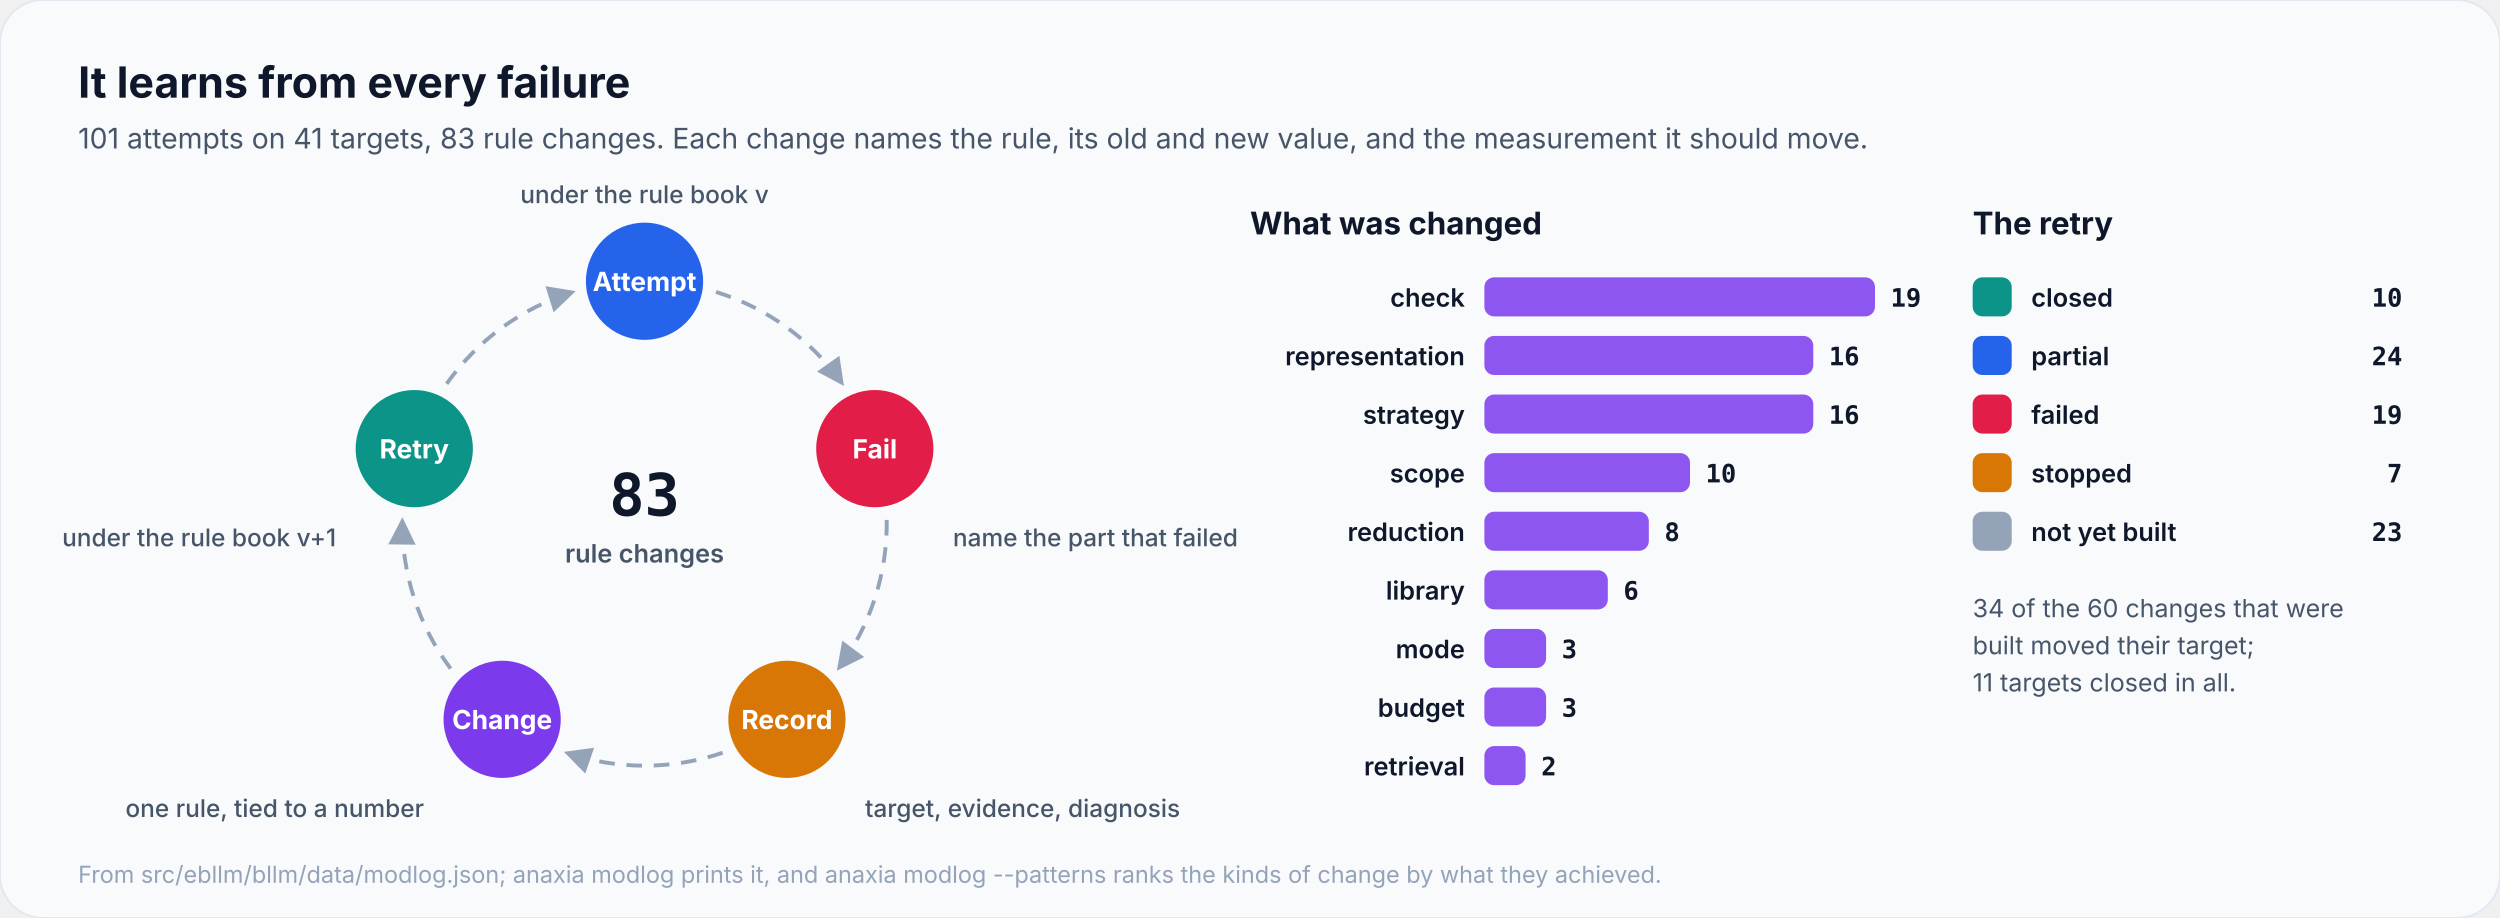
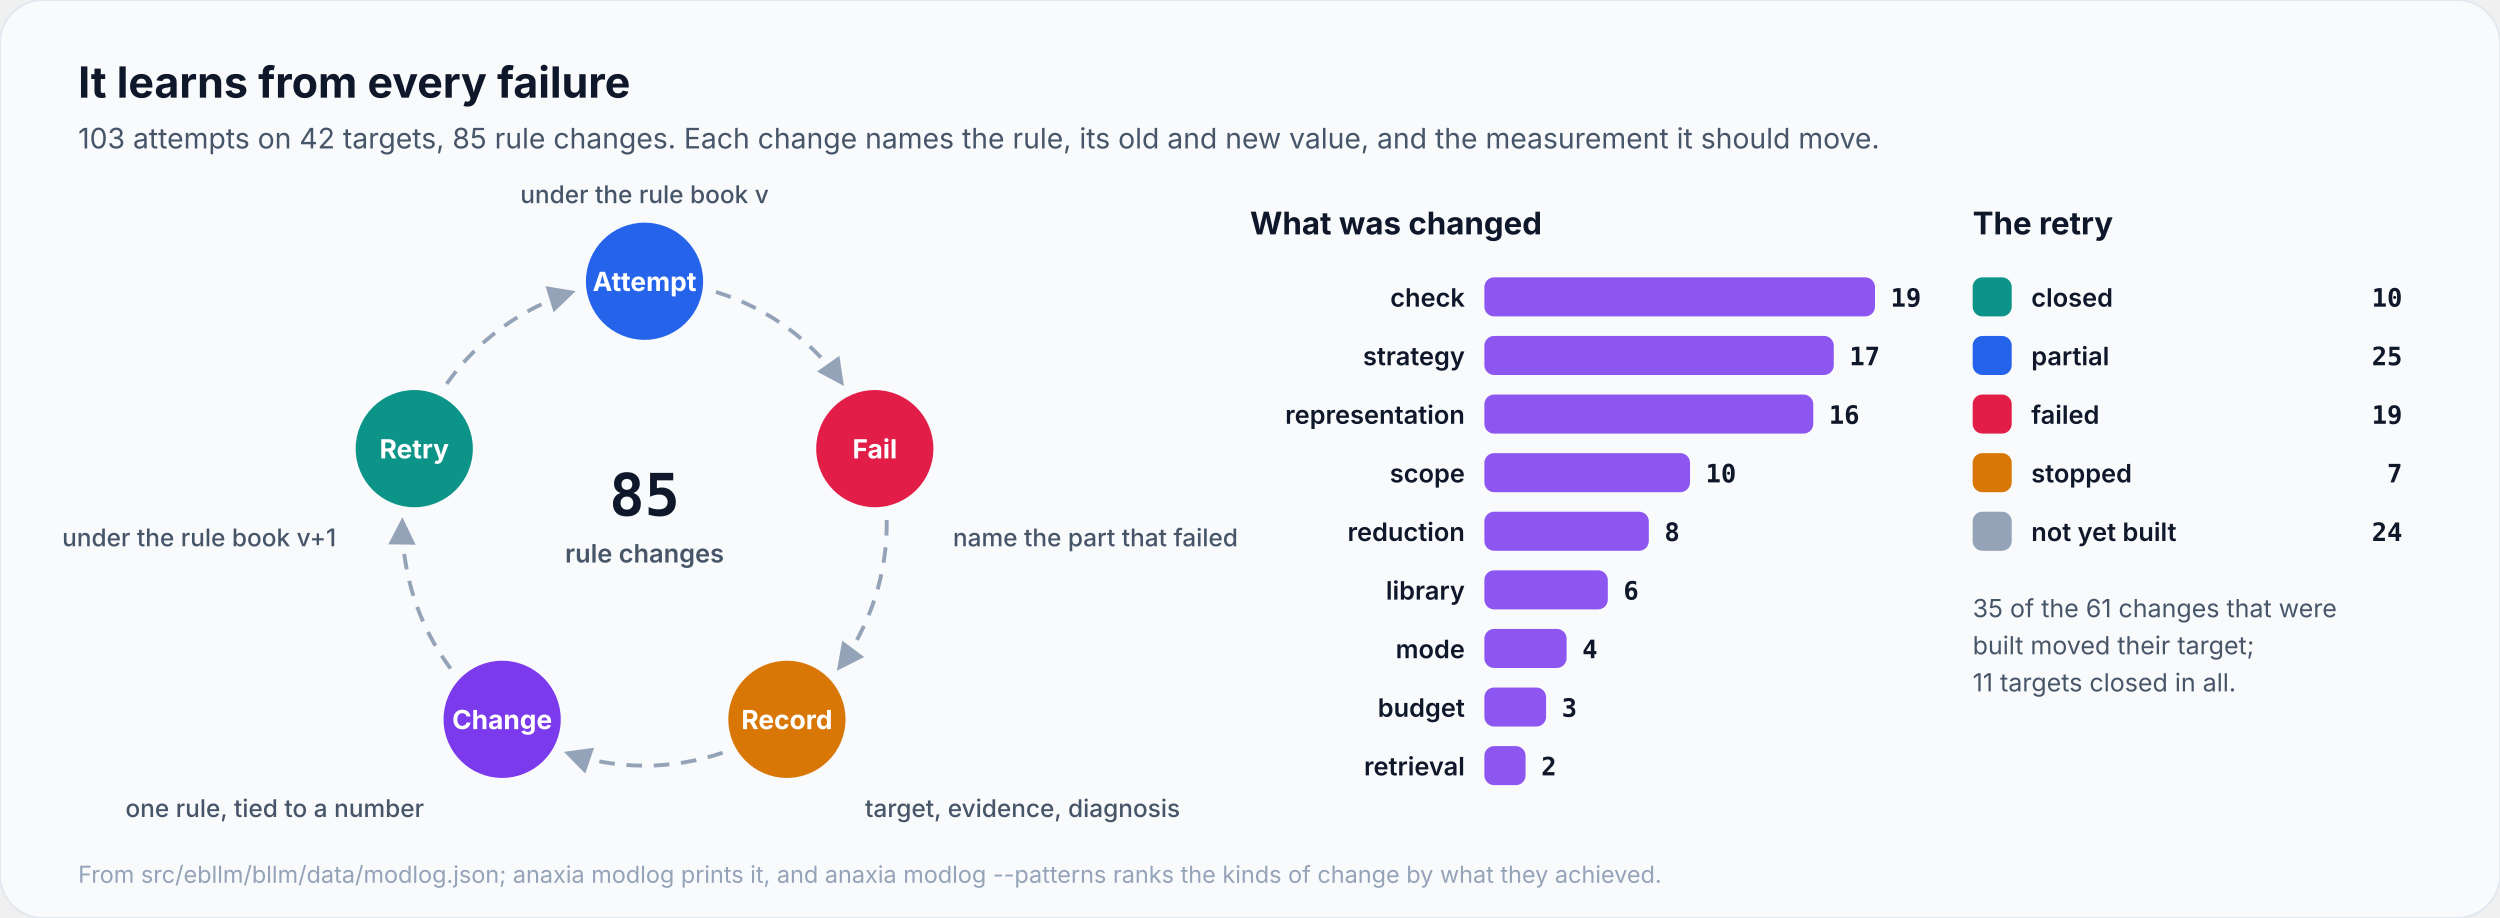
<svg xmlns="http://www.w3.org/2000/svg" viewBox="0 0 1280 470" width="1280" height="470" role="img" aria-label="The learn-from-failure loop of Anaxia and what its changes did">
  <style>@keyframes flow{to{stroke-dashoffset:-28}}@keyframes pulse{0%,100%{transform:scale(1)}50%{transform:scale(1.12)}}@keyframes rise{from{transform:scaleX(0)}to{transform:scaleX(1)}}[marker-end]{stroke-dasharray:8 6;animation:flow 1.4s linear infinite}.pulse{transform-box:fill-box;transform-origin:center;animation:pulse 2.4s ease-in-out infinite}.rise{transform-box:fill-box;transform-origin:left;animation:rise 1.8s cubic-bezier(.2,.8,.2,1) both}@keyframes draw{from{stroke-dashoffset:1}to{stroke-dashoffset:0}}.draw{stroke-dasharray:1;stroke-dashoffset:1;animation:draw 1.1s cubic-bezier(.4,0,.2,1) forwards}@keyframes orbit{to{transform:rotate(360deg)}}.orbit{transform-box:fill-box;transform-origin:center;animation:orbit 12s linear infinite}@keyframes grow{from{transform:scaleY(0)}to{transform:scaleY(1)}}.grow{transform-box:fill-box;transform-origin:bottom;animation:grow 1.6s cubic-bezier(.2,.8,.2,1) both}@keyframes fade{from{opacity:0;transform:translateY(10px)}to{opacity:1;transform:none}}.fade{animation:fade .9s cubic-bezier(.2,.8,.2,1) both}@keyframes ping{0%{opacity:.7;transform:scale(1)}100%{opacity:0;transform:scale(2.6)}}.ping{transform-box:fill-box;transform-origin:center;animation:ping 2.2s cubic-bezier(0,0,.2,1) infinite}@keyframes sweep{0%,55%{transform:translateX(-100%)}100%{transform:translateX(100%)}}.sweep{transform-box:fill-box;animation:sweep 7s ease-in-out infinite}@keyframes march{to{stroke-dashoffset:-24}}.march{stroke-dasharray:3 9;animation:march 2s linear infinite}</style>
  <style>@media (prefers-reduced-motion:reduce){*{animation:none!important}.draw{stroke-dashoffset:0!important}.ping,.sweep{display:none}}</style>
  <defs>
    <marker id="ar" viewBox="0 0 10 10" refX="9" refY="5" markerWidth="7" markerHeight="7" orient="auto-start-reverse">
      <path d="M0,0 L10,5 L0,10 z" fill="#94a3b8" />
    </marker>
  </defs>
  <rect width="1280" height="470" rx="22" fill="#f8fafc" stroke="#e2e8f0" />
  <text x="40.0" y="50.0" font-family="Inter, 'Segoe UI', Roboto, Helvetica, Arial, sans-serif" font-size="22" font-weight="700" fill="#0f172a" text-anchor="start">It learns from every failure</text>
-   <text x="40.0" y="76.0" font-family="Inter, 'Segoe UI', Roboto, Helvetica, Arial, sans-serif" font-size="14.5" font-weight="400" fill="#475569" text-anchor="start">101 attempts on 41 targets, 83 rule changes. Each change names the rule, its old and new value, and the measurement it should move.</text>
+   <text x="40.0" y="76.0" font-family="Inter, 'Segoe UI', Roboto, Helvetica, Arial, sans-serif" font-size="14.5" font-weight="400" fill="#475569" text-anchor="start">103 attempts on 42 targets, 85 rule changes. Each change names the rule, its old and new value, and the measurement it should move.</text>
  <path d="M366.6,149.5 A124,124 0 0 1 431.3,196.5" fill="none" stroke="#94a3b8" stroke-width="2" marker-end="url(#ar)" />
  <path d="M454.0,266.2 A124,124 0 0 1 429.3,342.3" fill="none" stroke="#94a3b8" stroke-width="2" marker-end="url(#ar)" />
  <path d="M370.0,385.4 A124,124 0 0 1 290.0,385.4" fill="none" stroke="#94a3b8" stroke-width="2" marker-end="url(#ar)" />
  <path d="M230.7,342.3 A124,124 0 0 1 206.0,266.2" fill="none" stroke="#94a3b8" stroke-width="2" marker-end="url(#ar)" />
  <path d="M228.7,196.5 A124,124 0 0 1 293.4,149.5" fill="none" stroke="#94a3b8" stroke-width="2" marker-end="url(#ar)" />
  <circle class="pulse" cx="330.0" cy="144.0" r="30" fill="#2563eb" style="animation-delay:0.00s" />
  <text x="330.0" y="149.0" font-family="Inter, 'Segoe UI', Roboto, Helvetica, Arial, sans-serif" font-size="13.5" font-weight="700" fill="#ffffff" text-anchor="middle">Attempt</text>
  <text x="330.0" y="104.0" font-family="Inter, 'Segoe UI', Roboto, Helvetica, Arial, sans-serif" font-size="12.5" font-weight="500" fill="#475569" text-anchor="middle">under the rule book v</text>
  <circle class="pulse" cx="447.9" cy="229.7" r="30" fill="#e11d48" style="animation-delay:0.48s" />
  <text x="447.9" y="234.7" font-family="Inter, 'Segoe UI', Roboto, Helvetica, Arial, sans-serif" font-size="13.5" font-weight="700" fill="#ffffff" text-anchor="middle">Fail</text>
  <text x="487.9" y="279.7" font-family="Inter, 'Segoe UI', Roboto, Helvetica, Arial, sans-serif" font-size="12.5" font-weight="500" fill="#475569" text-anchor="start">name the part that failed</text>
  <circle class="pulse" cx="402.9" cy="368.3" r="30" fill="#d97706" style="animation-delay:0.96s" />
  <text x="402.9" y="373.3" font-family="Inter, 'Segoe UI', Roboto, Helvetica, Arial, sans-serif" font-size="13.5" font-weight="700" fill="#ffffff" text-anchor="middle">Record</text>
  <text x="442.9" y="418.3" font-family="Inter, 'Segoe UI', Roboto, Helvetica, Arial, sans-serif" font-size="12.5" font-weight="500" fill="#475569" text-anchor="start">target, evidence, diagnosis</text>
  <circle class="pulse" cx="257.1" cy="368.3" r="30" fill="#7c3aed" style="animation-delay:1.44s" />
  <text x="257.1" y="373.3" font-family="Inter, 'Segoe UI', Roboto, Helvetica, Arial, sans-serif" font-size="13.5" font-weight="700" fill="#ffffff" text-anchor="middle">Change</text>
  <text x="217.1" y="418.3" font-family="Inter, 'Segoe UI', Roboto, Helvetica, Arial, sans-serif" font-size="12.5" font-weight="500" fill="#475569" text-anchor="end">one rule, tied to a number</text>
  <circle class="pulse" cx="212.1" cy="229.7" r="30" fill="#0d9488" style="animation-delay:1.92s" />
  <text x="212.1" y="234.7" font-family="Inter, 'Segoe UI', Roboto, Helvetica, Arial, sans-serif" font-size="13.5" font-weight="700" fill="#ffffff" text-anchor="middle">Retry</text>
  <text x="172.1" y="279.7" font-family="Inter, 'Segoe UI', Roboto, Helvetica, Arial, sans-serif" font-size="12.5" font-weight="500" fill="#475569" text-anchor="end">under the rule book v+1</text>
-   <text x="330.0" y="264.0" font-family="'JetBrains Mono', 'SFMono-Regular', Menlo, Consolas, monospace" font-size="30" font-weight="700" fill="#0f172a" text-anchor="middle">83</text>
+   <text x="330.0" y="264.0" font-family="'JetBrains Mono', 'SFMono-Regular', Menlo, Consolas, monospace" font-size="30" font-weight="700" fill="#0f172a" text-anchor="middle">85</text>
  <text x="330.0" y="288.0" font-family="Inter, 'Segoe UI', Roboto, Helvetica, Arial, sans-serif" font-size="13" font-weight="600" fill="#475569" text-anchor="middle">rule changes</text>
  <text x="640.0" y="120.0" font-family="Inter, 'Segoe UI', Roboto, Helvetica, Arial, sans-serif" font-size="16" font-weight="700" fill="#0f172a" text-anchor="start">What was changed</text>
  <text x="750.0" y="157.0" font-family="Inter, 'Segoe UI', Roboto, Helvetica, Arial, sans-serif" font-size="13" font-weight="600" fill="#0f172a" text-anchor="end">check</text>
  <rect class="rise" x="760" y="142" width="200.0" height="20" rx="5" fill="#7c3aed" fill-opacity="0.85" style="animation-delay:0.00s" />
  <text x="968.0" y="157.0" font-family="'JetBrains Mono', 'SFMono-Regular', Menlo, Consolas, monospace" font-size="13" font-weight="700" fill="#0f172a" text-anchor="start">19</text>
-   <text x="750.0" y="187.0" font-family="Inter, 'Segoe UI', Roboto, Helvetica, Arial, sans-serif" font-size="13" font-weight="600" fill="#0f172a" text-anchor="end">representation</text>
-   <rect class="rise" x="760" y="172" width="168.4" height="20" rx="5" fill="#7c3aed" fill-opacity="0.85" style="animation-delay:0.12s" />
-   <text x="936.4" y="187.0" font-family="'JetBrains Mono', 'SFMono-Regular', Menlo, Consolas, monospace" font-size="13" font-weight="700" fill="#0f172a" text-anchor="start">16</text>
-   <text x="750.0" y="217.0" font-family="Inter, 'Segoe UI', Roboto, Helvetica, Arial, sans-serif" font-size="13" font-weight="600" fill="#0f172a" text-anchor="end">strategy</text>
+   <text x="750.0" y="187.0" font-family="Inter, 'Segoe UI', Roboto, Helvetica, Arial, sans-serif" font-size="13" font-weight="600" fill="#0f172a" text-anchor="end">strategy</text>
+   <rect class="rise" x="760" y="172" width="178.9" height="20" rx="5" fill="#7c3aed" fill-opacity="0.85" style="animation-delay:0.12s" />
+   <text x="946.9" y="187.0" font-family="'JetBrains Mono', 'SFMono-Regular', Menlo, Consolas, monospace" font-size="13" font-weight="700" fill="#0f172a" text-anchor="start">17</text>
+   <text x="750.0" y="217.0" font-family="Inter, 'Segoe UI', Roboto, Helvetica, Arial, sans-serif" font-size="13" font-weight="600" fill="#0f172a" text-anchor="end">representation</text>
  <rect class="rise" x="760" y="202" width="168.4" height="20" rx="5" fill="#7c3aed" fill-opacity="0.85" style="animation-delay:0.24s" />
  <text x="936.4" y="217.0" font-family="'JetBrains Mono', 'SFMono-Regular', Menlo, Consolas, monospace" font-size="13" font-weight="700" fill="#0f172a" text-anchor="start">16</text>
  <text x="750.0" y="247.0" font-family="Inter, 'Segoe UI', Roboto, Helvetica, Arial, sans-serif" font-size="13" font-weight="600" fill="#0f172a" text-anchor="end">scope</text>
  <rect class="rise" x="760" y="232" width="105.3" height="20" rx="5" fill="#7c3aed" fill-opacity="0.85" style="animation-delay:0.36s" />
  <text x="873.3" y="247.0" font-family="'JetBrains Mono', 'SFMono-Regular', Menlo, Consolas, monospace" font-size="13" font-weight="700" fill="#0f172a" text-anchor="start">10</text>
  <text x="750.0" y="277.0" font-family="Inter, 'Segoe UI', Roboto, Helvetica, Arial, sans-serif" font-size="13" font-weight="600" fill="#0f172a" text-anchor="end">reduction</text>
  <rect class="rise" x="760" y="262" width="84.2" height="20" rx="5" fill="#7c3aed" fill-opacity="0.85" style="animation-delay:0.48s" />
  <text x="852.2" y="277.0" font-family="'JetBrains Mono', 'SFMono-Regular', Menlo, Consolas, monospace" font-size="13" font-weight="700" fill="#0f172a" text-anchor="start">8</text>
  <text x="750.0" y="307.0" font-family="Inter, 'Segoe UI', Roboto, Helvetica, Arial, sans-serif" font-size="13" font-weight="600" fill="#0f172a" text-anchor="end">library</text>
  <rect class="rise" x="760" y="292" width="63.2" height="20" rx="5" fill="#7c3aed" fill-opacity="0.85" style="animation-delay:0.60s" />
  <text x="831.2" y="307.0" font-family="'JetBrains Mono', 'SFMono-Regular', Menlo, Consolas, monospace" font-size="13" font-weight="700" fill="#0f172a" text-anchor="start">6</text>
  <text x="750.0" y="337.0" font-family="Inter, 'Segoe UI', Roboto, Helvetica, Arial, sans-serif" font-size="13" font-weight="600" fill="#0f172a" text-anchor="end">mode</text>
-   <rect class="rise" x="760" y="322" width="31.6" height="20" rx="5" fill="#7c3aed" fill-opacity="0.85" style="animation-delay:0.72s" />
-   <text x="799.6" y="337.0" font-family="'JetBrains Mono', 'SFMono-Regular', Menlo, Consolas, monospace" font-size="13" font-weight="700" fill="#0f172a" text-anchor="start">3</text>
+   <rect class="rise" x="760" y="322" width="42.1" height="20" rx="5" fill="#7c3aed" fill-opacity="0.85" style="animation-delay:0.72s" />
+   <text x="810.1" y="337.0" font-family="'JetBrains Mono', 'SFMono-Regular', Menlo, Consolas, monospace" font-size="13" font-weight="700" fill="#0f172a" text-anchor="start">4</text>
  <text x="750.0" y="367.0" font-family="Inter, 'Segoe UI', Roboto, Helvetica, Arial, sans-serif" font-size="13" font-weight="600" fill="#0f172a" text-anchor="end">budget</text>
  <rect class="rise" x="760" y="352" width="31.6" height="20" rx="5" fill="#7c3aed" fill-opacity="0.85" style="animation-delay:0.84s" />
  <text x="799.6" y="367.0" font-family="'JetBrains Mono', 'SFMono-Regular', Menlo, Consolas, monospace" font-size="13" font-weight="700" fill="#0f172a" text-anchor="start">3</text>
  <text x="750.0" y="397.0" font-family="Inter, 'Segoe UI', Roboto, Helvetica, Arial, sans-serif" font-size="13" font-weight="600" fill="#0f172a" text-anchor="end">retrieval</text>
  <rect class="rise" x="760" y="382" width="21.1" height="20" rx="5" fill="#7c3aed" fill-opacity="0.85" style="animation-delay:0.96s" />
  <text x="789.1" y="397.0" font-family="'JetBrains Mono', 'SFMono-Regular', Menlo, Consolas, monospace" font-size="13" font-weight="700" fill="#0f172a" text-anchor="start">2</text>
  <text x="1010.0" y="120.0" font-family="Inter, 'Segoe UI', Roboto, Helvetica, Arial, sans-serif" font-size="16" font-weight="700" fill="#0f172a" text-anchor="start">The retry</text>
  <rect x="1010" y="142" width="20" height="20" rx="5" fill="#0d9488" />
  <text x="1040.0" y="157.0" font-family="Inter, 'Segoe UI', Roboto, Helvetica, Arial, sans-serif" font-size="13" font-weight="600" fill="#0f172a" text-anchor="start">closed</text>
  <text x="1230.0" y="157.0" font-family="'JetBrains Mono', 'SFMono-Regular', Menlo, Consolas, monospace" font-size="13" font-weight="700" fill="#0f172a" text-anchor="end">10</text>
  <rect x="1010" y="172" width="20" height="20" rx="5" fill="#2563eb" />
  <text x="1040.0" y="187.0" font-family="Inter, 'Segoe UI', Roboto, Helvetica, Arial, sans-serif" font-size="13" font-weight="600" fill="#0f172a" text-anchor="start">partial</text>
-   <text x="1230.0" y="187.0" font-family="'JetBrains Mono', 'SFMono-Regular', Menlo, Consolas, monospace" font-size="13" font-weight="700" fill="#0f172a" text-anchor="end">24</text>
+   <text x="1230.0" y="187.0" font-family="'JetBrains Mono', 'SFMono-Regular', Menlo, Consolas, monospace" font-size="13" font-weight="700" fill="#0f172a" text-anchor="end">25</text>
  <rect x="1010" y="202" width="20" height="20" rx="5" fill="#e11d48" />
  <text x="1040.0" y="217.0" font-family="Inter, 'Segoe UI', Roboto, Helvetica, Arial, sans-serif" font-size="13" font-weight="600" fill="#0f172a" text-anchor="start">failed</text>
  <text x="1230.0" y="217.0" font-family="'JetBrains Mono', 'SFMono-Regular', Menlo, Consolas, monospace" font-size="13" font-weight="700" fill="#0f172a" text-anchor="end">19</text>
  <rect x="1010" y="232" width="20" height="20" rx="5" fill="#d97706" />
  <text x="1040.0" y="247.0" font-family="Inter, 'Segoe UI', Roboto, Helvetica, Arial, sans-serif" font-size="13" font-weight="600" fill="#0f172a" text-anchor="start">stopped</text>
  <text x="1230.0" y="247.0" font-family="'JetBrains Mono', 'SFMono-Regular', Menlo, Consolas, monospace" font-size="13" font-weight="700" fill="#0f172a" text-anchor="end">7</text>
  <rect x="1010" y="262" width="20" height="20" rx="5" fill="#94a3b8" />
  <text x="1040.0" y="277.0" font-family="Inter, 'Segoe UI', Roboto, Helvetica, Arial, sans-serif" font-size="13" font-weight="600" fill="#0f172a" text-anchor="start">not yet built</text>
-   <text x="1230.0" y="277.0" font-family="'JetBrains Mono', 'SFMono-Regular', Menlo, Consolas, monospace" font-size="13" font-weight="700" fill="#0f172a" text-anchor="end">23</text>
-   <text x="1010.0" y="316.0" font-family="Inter, 'Segoe UI', Roboto, Helvetica, Arial, sans-serif" font-size="12.8" font-weight="400" fill="#475569" text-anchor="start">34 of the 60 changes that were</text>
+   <text x="1230.0" y="277.0" font-family="'JetBrains Mono', 'SFMono-Regular', Menlo, Consolas, monospace" font-size="13" font-weight="700" fill="#0f172a" text-anchor="end">24</text>
+   <text x="1010.0" y="316.0" font-family="Inter, 'Segoe UI', Roboto, Helvetica, Arial, sans-serif" font-size="12.8" font-weight="400" fill="#475569" text-anchor="start">35 of the 61 changes that were</text>
  <text x="1010.0" y="335.0" font-family="Inter, 'Segoe UI', Roboto, Helvetica, Arial, sans-serif" font-size="12.8" font-weight="400" fill="#475569" text-anchor="start">built moved their target;</text>
  <text x="1010.0" y="354.0" font-family="Inter, 'Segoe UI', Roboto, Helvetica, Arial, sans-serif" font-size="12.8" font-weight="400" fill="#475569" text-anchor="start">11 targets closed in all.</text>
  <text x="40.0" y="452.0" font-family="Inter, 'Segoe UI', Roboto, Helvetica, Arial, sans-serif" font-size="12" font-weight="400" fill="#94a3b8" text-anchor="start">From src/ebllm/bllm/data/modlog.json; anaxia modlog prints it, and anaxia modlog --patterns ranks the kinds of change by what they achieved.</text>
</svg>
